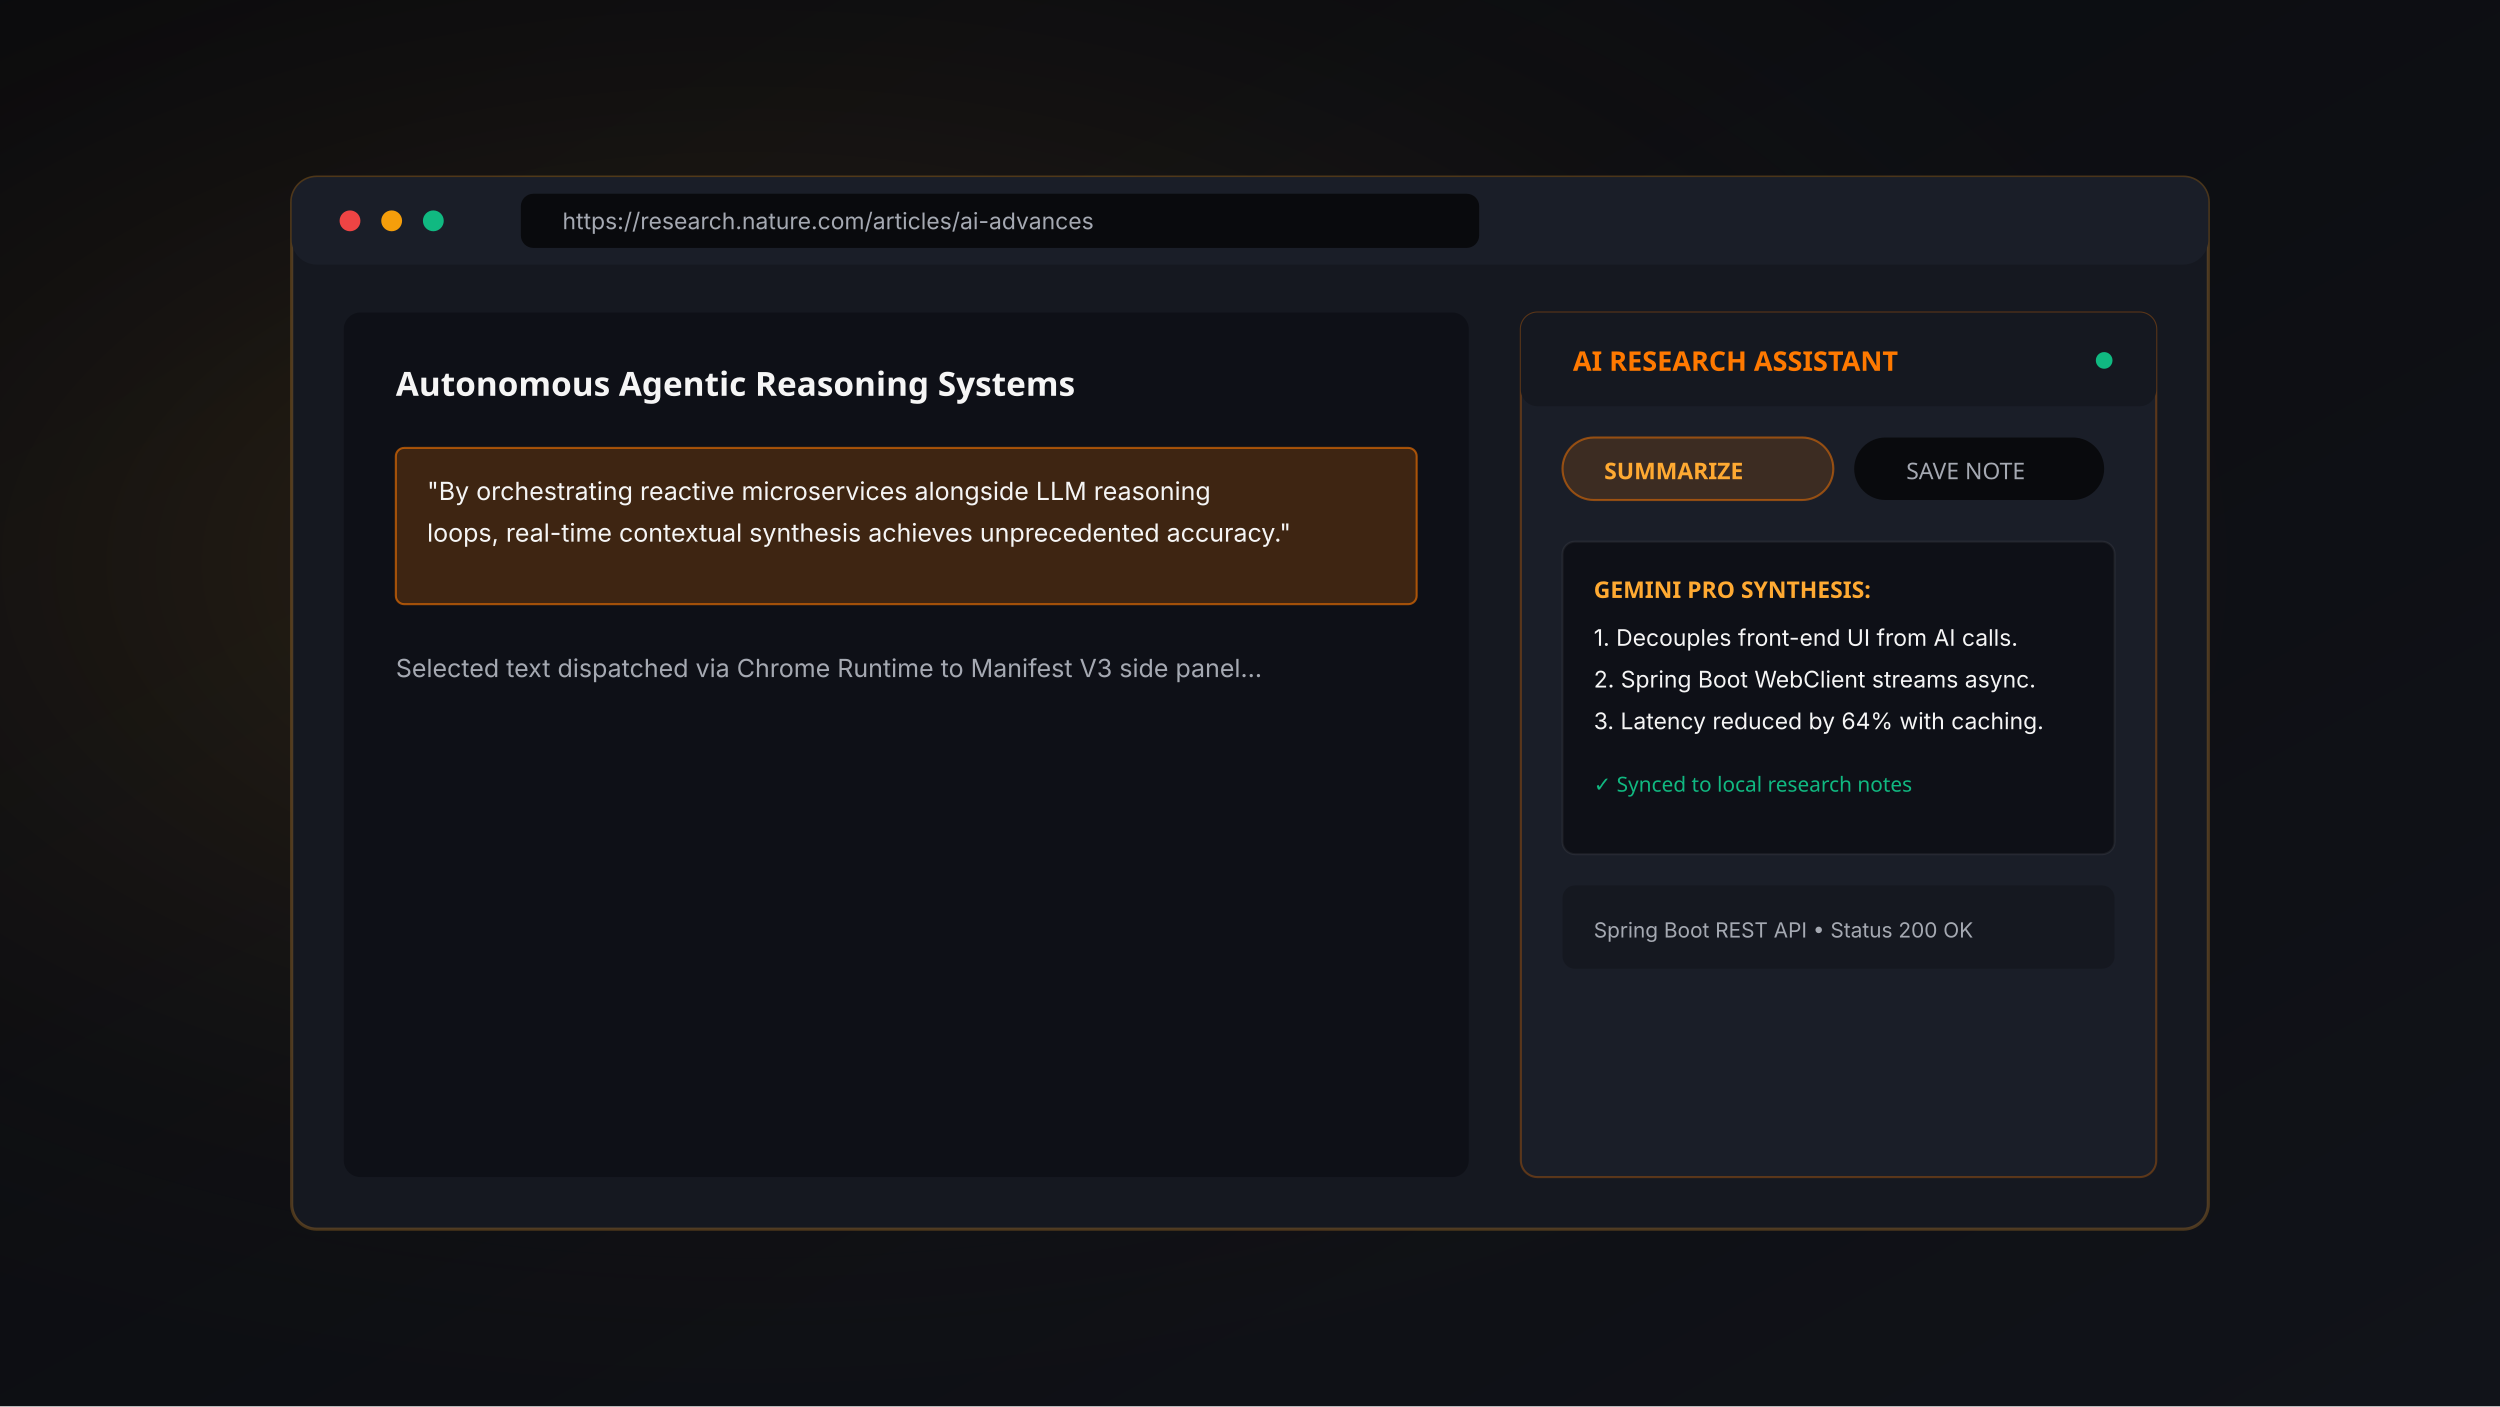
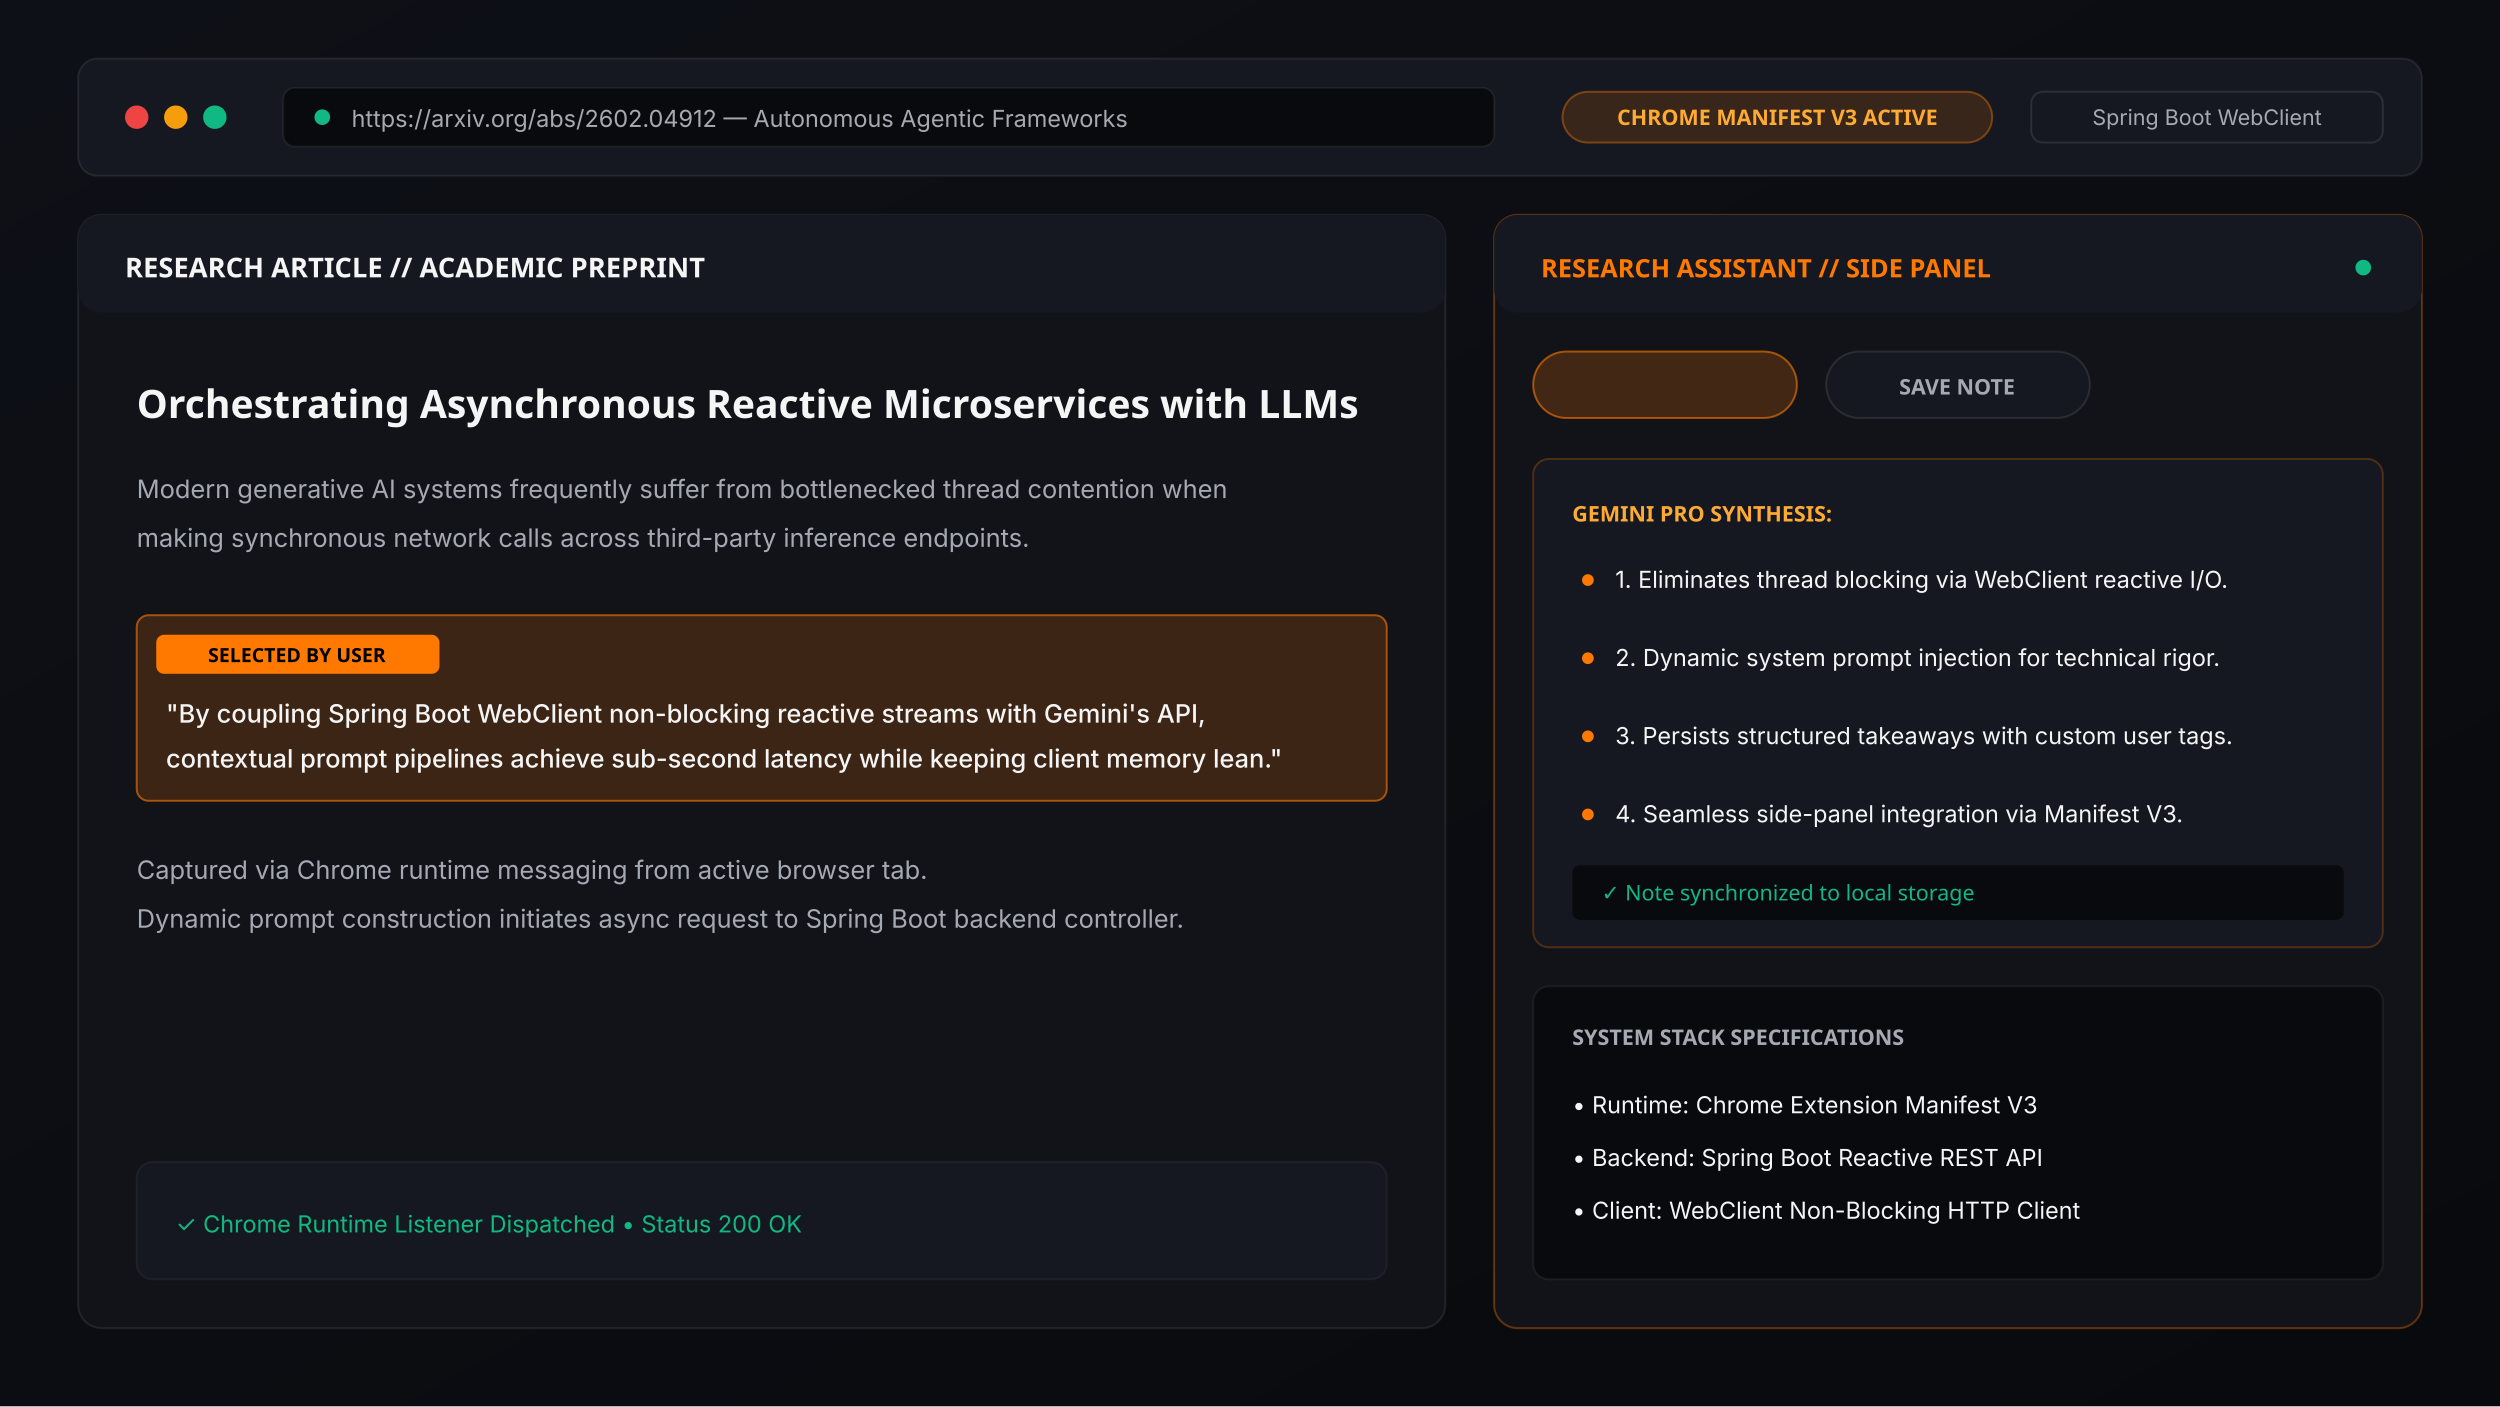
- <svg xmlns="http://www.w3.org/2000/svg" viewBox="0 0 1200 675" width="1200" height="675">
+ <svg xmlns="http://www.w3.org/2000/svg" viewBox="0 0 1280 720" width="1280" height="720">
  <defs>
-     <linearGradient id="bg" x1="0%" y1="0%" x2="100%" y2="100%">
-       <stop offset="0%" stop-color="#090A0D" />
-       <stop offset="100%" stop-color="#111319" />
+     <linearGradient id="bgGrad2" x1="0%" y1="0%" x2="100%" y2="100%">
+       <stop offset="0%" stop-color="#0E1017" />
+       <stop offset="100%" stop-color="#090A0D" />
    </linearGradient>
-     <radialGradient id="radial2" cx="30%" cy="40%" r="65%">
-       <stop offset="0%" stop-color="#FFAA32" stop-opacity="0.16" />
-       <stop offset="100%" stop-color="#090A0D" stop-opacity="0" />
-     </radialGradient>
+     <linearGradient id="amberGlow" x1="0%" y1="0%" x2="100%" y2="0%">
+       <stop offset="0%" stop-color="#FF7900" />
+       <stop offset="100%" stop-color="#FFAA32" />
+     </linearGradient>
  </defs>
-   <rect width="100%" height="100%" fill="url(#bg)" />
-   <rect width="100%" height="100%" fill="url(#radial2)" />
-   <g transform="translate(140, 85)">
-     <rect width="920" height="505" rx="12" fill="#151820" stroke="#FFAA32" stroke-opacity="0.25" stroke-width="1.5" />
-     <rect width="920" height="42" rx="12" fill="#1a1e28" />
-     <circle cx="28" cy="21" r="5" fill="#EF4444" />
-     <circle cx="48" cy="21" r="5" fill="#F59E0B" />
-     <circle cx="68" cy="21" r="5" fill="#10B981" />
-     <rect x="110" y="8" width="460" height="26" rx="6" fill="#090A0D" />
-     <text x="130" y="25" fill="#A5A9B2" font-family="'Inter', sans-serif" font-size="11">https://research.nature.com/articles/ai-advances</text>
-     <rect x="25" y="65" width="540" height="415" rx="8" fill="#0E1017" />
-     <text x="50" y="105" fill="#F5F5F5" font-family="'Space Grotesk', sans-serif" font-weight="700" font-size="16">Autonomous Agentic Reasoning Systems</text>
-     <rect x="50" y="130" width="490" height="75" rx="4" fill="#FF7900" fill-opacity="0.2" stroke="#FF7900" stroke-opacity="0.6" />
-     <text x="65" y="155" fill="#F5F5F5" font-family="'Inter', sans-serif" font-size="12">"By orchestrating reactive microservices alongside LLM reasoning</text>
-     <text x="65" y="175" fill="#F5F5F5" font-family="'Inter', sans-serif" font-size="12">loops, real-time contextual synthesis achieves unprecedented accuracy."</text>
-     <text x="50" y="240" fill="#A5A9B2" font-family="'Inter', sans-serif" font-size="12">Selected text dispatched via Chrome Runtime to Manifest V3 side panel...</text>
-     <rect x="590" y="65" width="305" height="415" rx="8" fill="#1a1e28" stroke="#FF7900" stroke-opacity="0.3" />
-     <rect x="590" y="65" width="305" height="45" rx="8" fill="#151820" />
-     <text x="615" y="93" fill="#FF7900" font-family="'Space Grotesk', sans-serif" font-weight="700" font-size="13">AI RESEARCH ASSISTANT</text>
-     <circle cx="870" cy="88" r="4" fill="#10B981" />
-     <rect x="610" y="125" width="130" height="30" rx="15" fill="#FF7900" fill-opacity="0.15" stroke="#FF7900" stroke-opacity="0.5" />
-     <text x="630" y="145" fill="#FFAA32" font-family="'Space Grotesk', sans-serif" font-size="11" font-weight="600">SUMMARIZE</text>
-     <rect x="750" y="125" width="120" height="30" rx="15" fill="#090A0D" />
-     <text x="775" y="145" fill="#A5A9B2" font-family="'Space Grotesk', sans-serif" font-size="11">SAVE NOTE</text>
-     <rect x="610" y="175" width="265" height="150" rx="6" fill="#0E1017" stroke="#ffffff" stroke-opacity="0.06" />
-     <text x="625" y="202" fill="#FFAA32" font-family="'Space Grotesk', sans-serif" font-weight="700" font-size="11">GEMINI PRO SYNTHESIS:</text>
-     <text x="625" y="225" fill="#F5F5F5" font-family="'Inter', sans-serif" font-size="11">1. Decouples front-end UI from AI calls.</text>
-     <text x="625" y="245" fill="#F5F5F5" font-family="'Inter', sans-serif" font-size="11">2. Spring Boot WebClient streams async.</text>
-     <text x="625" y="265" fill="#F5F5F5" font-family="'Inter', sans-serif" font-size="11">3. Latency reduced by 64% with caching.</text>
-     <text x="625" y="295" fill="#10B981" font-family="'Space Grotesk', sans-serif" font-size="10">✓ Synced to local research notes</text>
-     <rect x="610" y="340" width="265" height="40" rx="6" fill="#151820" />
-     <text x="625" y="365" fill="#A5A9B2" font-family="'Inter', sans-serif" font-size="10">Spring Boot REST API • Status 200 OK</text>
+   <rect width="100%" height="100%" fill="url(#bgGrad2)" />
+   <rect x="40" y="30" width="1200" height="60" rx="10" fill="#151820" stroke="#ffffff" stroke-opacity="0.08" />
+   <circle cx="70" cy="60" r="6" fill="#EF4444" />
+   <circle cx="90" cy="60" r="6" fill="#F59E0B" />
+   <circle cx="110" cy="60" r="6" fill="#10B981" />
+   <rect x="145" y="45" width="620" height="30" rx="6" fill="#090A0D" stroke="#ffffff" stroke-opacity="0.06" />
+   <circle cx="165" cy="60" r="4" fill="#10B981" />
+   <text x="180" y="65" fill="#A5A9B2" font-family="'Inter', sans-serif" font-size="12">https://arxiv.org/abs/2602.04912 — Autonomous Agentic Frameworks</text>
+   <rect x="800" y="47" width="220" height="26" rx="13" fill="#FF7900" fill-opacity="0.15" stroke="#FF7900" stroke-opacity="0.4" />
+   <text x="910" y="64" fill="#FFAA32" font-family="'Space Grotesk', sans-serif" font-weight="600" font-size="11" text-anchor="middle">CHROME MANIFEST V3 ACTIVE</text>
+   <rect x="1040" y="47" width="180" height="26" rx="6" fill="#151820" stroke="#ffffff" stroke-opacity="0.1" />
+   <text x="1130" y="64" fill="#A5A9B2" font-family="'Inter', sans-serif" font-size="11" text-anchor="middle">Spring Boot WebClient</text>
+   <g transform="translate(40, 110)">
+     <rect width="700" height="570" rx="12" fill="#111319" stroke="#ffffff" stroke-opacity="0.08" />
+     <rect width="700" height="50" rx="12" fill="#151820" />
+     <text x="24" y="32" fill="#F5F5F5" font-family="'Space Grotesk', sans-serif" font-weight="700" font-size="14">RESEARCH ARTICLE // ACADEMIC PREPRINT</text>
+     <g transform="translate(30, 80)">
+       <text x="0" y="24" fill="#F5F5F5" font-family="'Space Grotesk', sans-serif" font-weight="700" font-size="20">Orchestrating Asynchronous Reactive Microservices with LLMs</text>
+       <text x="0" y="65" fill="#A5A9B2" font-family="'Inter', sans-serif" font-size="13">Modern generative AI systems frequently suffer from bottlenecked thread contention when</text>
+       <text x="0" y="90" fill="#A5A9B2" font-family="'Inter', sans-serif" font-size="13">making synchronous network calls across third-party inference endpoints.</text>
+       <g transform="translate(0, 125)">
+         <rect width="640" height="95" rx="6" fill="#FF7900" fill-opacity="0.18" stroke="#FF7900" stroke-opacity="0.6" />
+         <rect x="10" y="10" width="145" height="20" rx="4" fill="#FF7900" />
+         <text x="82" y="24" fill="#000000" font-family="'Space Grotesk', sans-serif" font-weight="700" font-size="10" text-anchor="middle">SELECTED BY USER</text>
+         <text x="15" y="55" fill="#F5F5F5" font-family="'Inter', sans-serif" font-size="13" font-weight="500">"By coupling Spring Boot WebClient non-blocking reactive streams with Gemini's API,</text>
+         <text x="15" y="78" fill="#F5F5F5" font-family="'Inter', sans-serif" font-size="13" font-weight="500">contextual prompt pipelines achieve sub-second latency while keeping client memory lean."</text>
+       </g>
+       <text x="0" y="260" fill="#A5A9B2" font-family="'Inter', sans-serif" font-size="13">Captured via Chrome runtime messaging from active browser tab.</text>
+       <text x="0" y="285" fill="#A5A9B2" font-family="'Inter', sans-serif" font-size="13">Dynamic prompt construction initiates async request to Spring Boot backend controller.</text>
+     </g>
+     <g transform="translate(30, 485)">
+       <rect width="640" height="60" rx="8" fill="#151820" stroke="#ffffff" stroke-opacity="0.05" />
+       <text x="20" y="36" fill="#10B981" font-family="'Inter', sans-serif" font-size="12">✓ Chrome Runtime Listener Dispatched • Status 200 OK</text>
+     </g>
+   </g>
+   <g transform="translate(765, 110)">
+     <rect width="475" height="570" rx="12" fill="#111319" stroke="#FF7900" stroke-opacity="0.35" />
+     <rect width="475" height="50" rx="12" fill="#151820" />
+     <text x="24" y="32" fill="#FF7900" font-family="'Space Grotesk', sans-serif" font-weight="700" font-size="13">RESEARCH ASSISTANT // SIDE PANEL</text>
+     <circle cx="445" cy="27" r="4" fill="#10B981" />
+     <g transform="translate(20, 70)">
+       <rect width="135" height="34" rx="17" fill="#FF7900" fill-opacity="0.2" stroke="#FF7900" stroke-opacity="0.6" />
+       <text x="87" y="92" fill="#FFAA32" font-family="'Space Grotesk', sans-serif" font-weight="700" font-size="11" text-anchor="middle">SUMMARIZE</text>
+       <rect x="150" y="0" width="135" height="34" rx="17" fill="#151820" stroke="#ffffff" stroke-opacity="0.1" />
+       <text x="217" y="22" fill="#A5A9B2" font-family="'Space Grotesk', sans-serif" font-weight="600" font-size="11" text-anchor="middle">SAVE NOTE</text>
+     </g>
+     <g transform="translate(20, 125)">
+       <rect width="435" height="250" rx="8" fill="#151820" stroke="#FF7900" stroke-opacity="0.25" />
+       <text x="20" y="32" fill="#FFAA32" font-family="'Space Grotesk', sans-serif" font-weight="700" font-size="11">GEMINI PRO SYNTHESIS:</text>
+       <circle cx="28" cy="62" r="3" fill="#FF7900" />
+       <text x="42" y="66" fill="#F5F5F5" font-family="'Inter', sans-serif" font-size="12">1. Eliminates thread blocking via WebClient reactive I/O.</text>
+       <circle cx="28" cy="102" r="3" fill="#FF7900" />
+       <text x="42" y="106" fill="#F5F5F5" font-family="'Inter', sans-serif" font-size="12">2. Dynamic system prompt injection for technical rigor.</text>
+       <circle cx="28" cy="142" r="3" fill="#FF7900" />
+       <text x="42" y="146" fill="#F5F5F5" font-family="'Inter', sans-serif" font-size="12">3. Persists structured takeaways with custom user tags.</text>
+       <circle cx="28" cy="182" r="3" fill="#FF7900" />
+       <text x="42" y="186" fill="#F5F5F5" font-family="'Inter', sans-serif" font-size="12">4. Seamless side-panel integration via Manifest V3.</text>
+       <rect x="20" y="208" width="395" height="28" rx="4" fill="#090A0D" />
+       <text x="35" y="226" fill="#10B981" font-family="'Space Grotesk', sans-serif" font-size="11">✓ Note synchronized to local storage</text>
+     </g>
+     <g transform="translate(20, 395)">
+       <rect width="435" height="150" rx="8" fill="#090A0D" stroke="#ffffff" stroke-opacity="0.06" />
+       <text x="20" y="30" fill="#A5A9B2" font-family="'Space Grotesk', sans-serif" font-weight="700" font-size="11">SYSTEM STACK SPECIFICATIONS</text>
+       <text x="20" y="65" fill="#F5F5F5" font-family="'Inter', sans-serif" font-size="12">• Runtime: Chrome Extension Manifest V3</text>
+       <text x="20" y="92" fill="#F5F5F5" font-family="'Inter', sans-serif" font-size="12">• Backend: Spring Boot Reactive REST API</text>
+       <text x="20" y="119" fill="#F5F5F5" font-family="'Inter', sans-serif" font-size="12">• Client: WebClient Non-Blocking HTTP Client</text>
+     </g>
  </g>
</svg>
